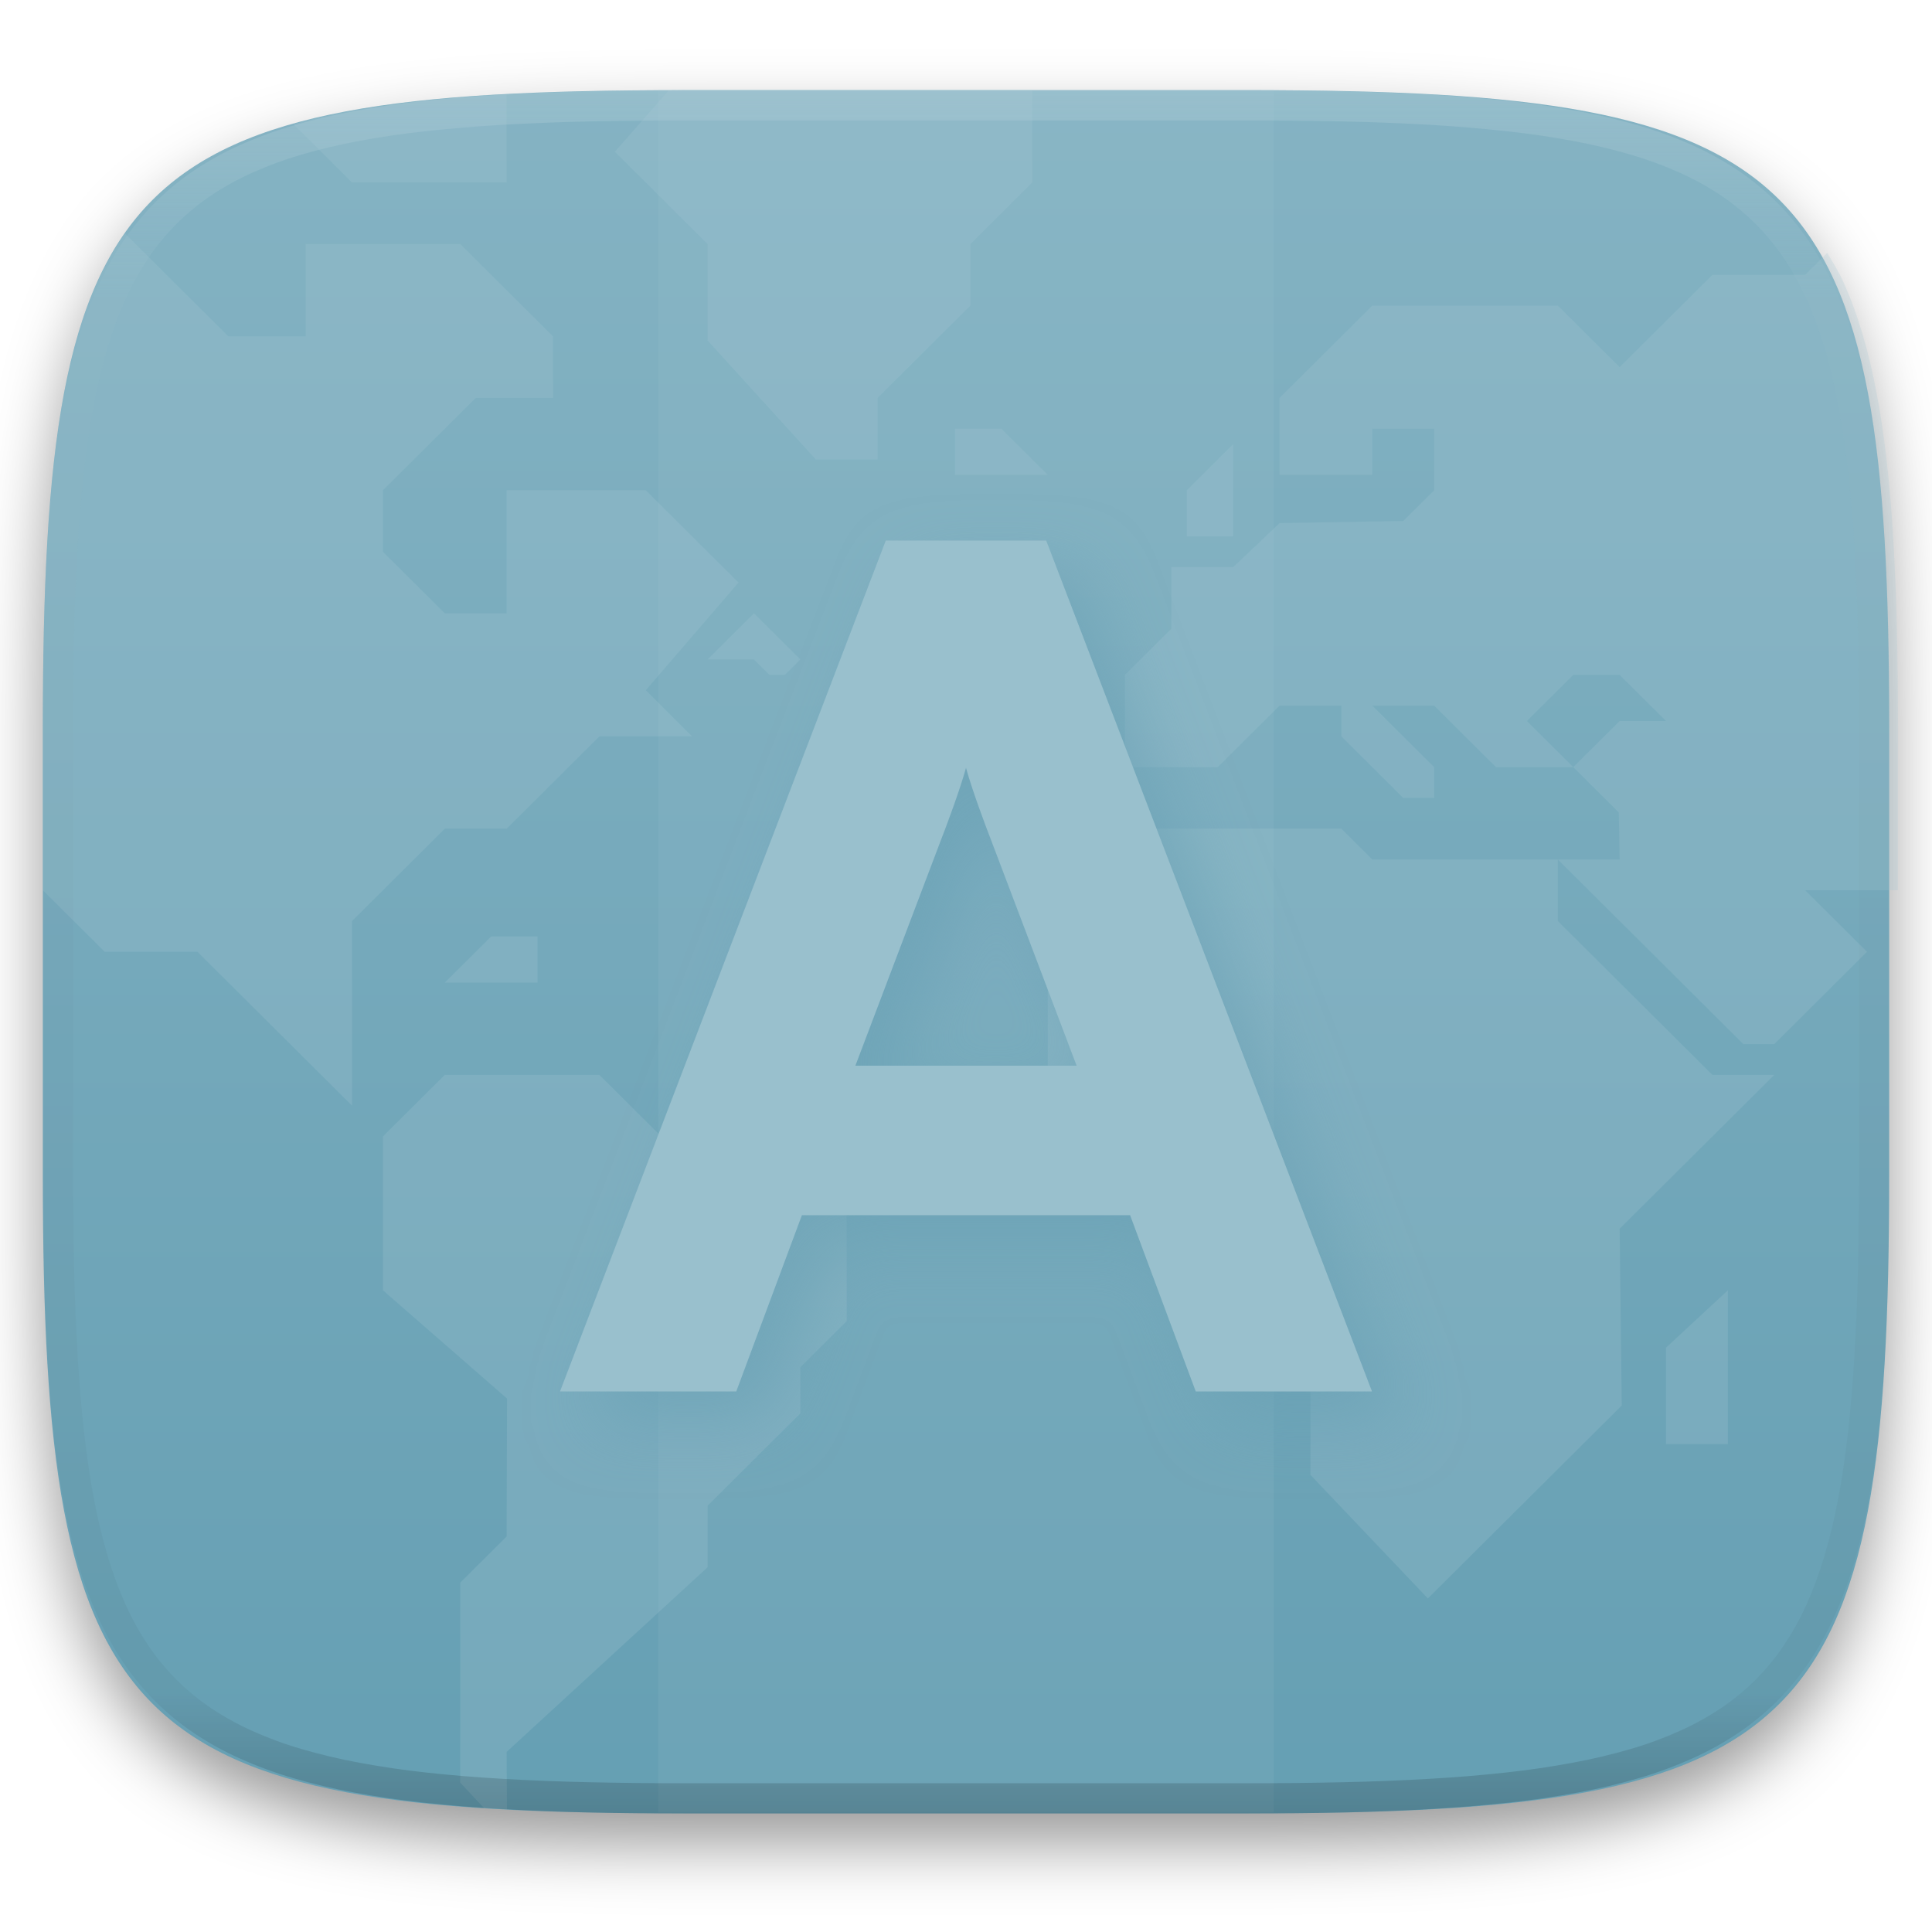
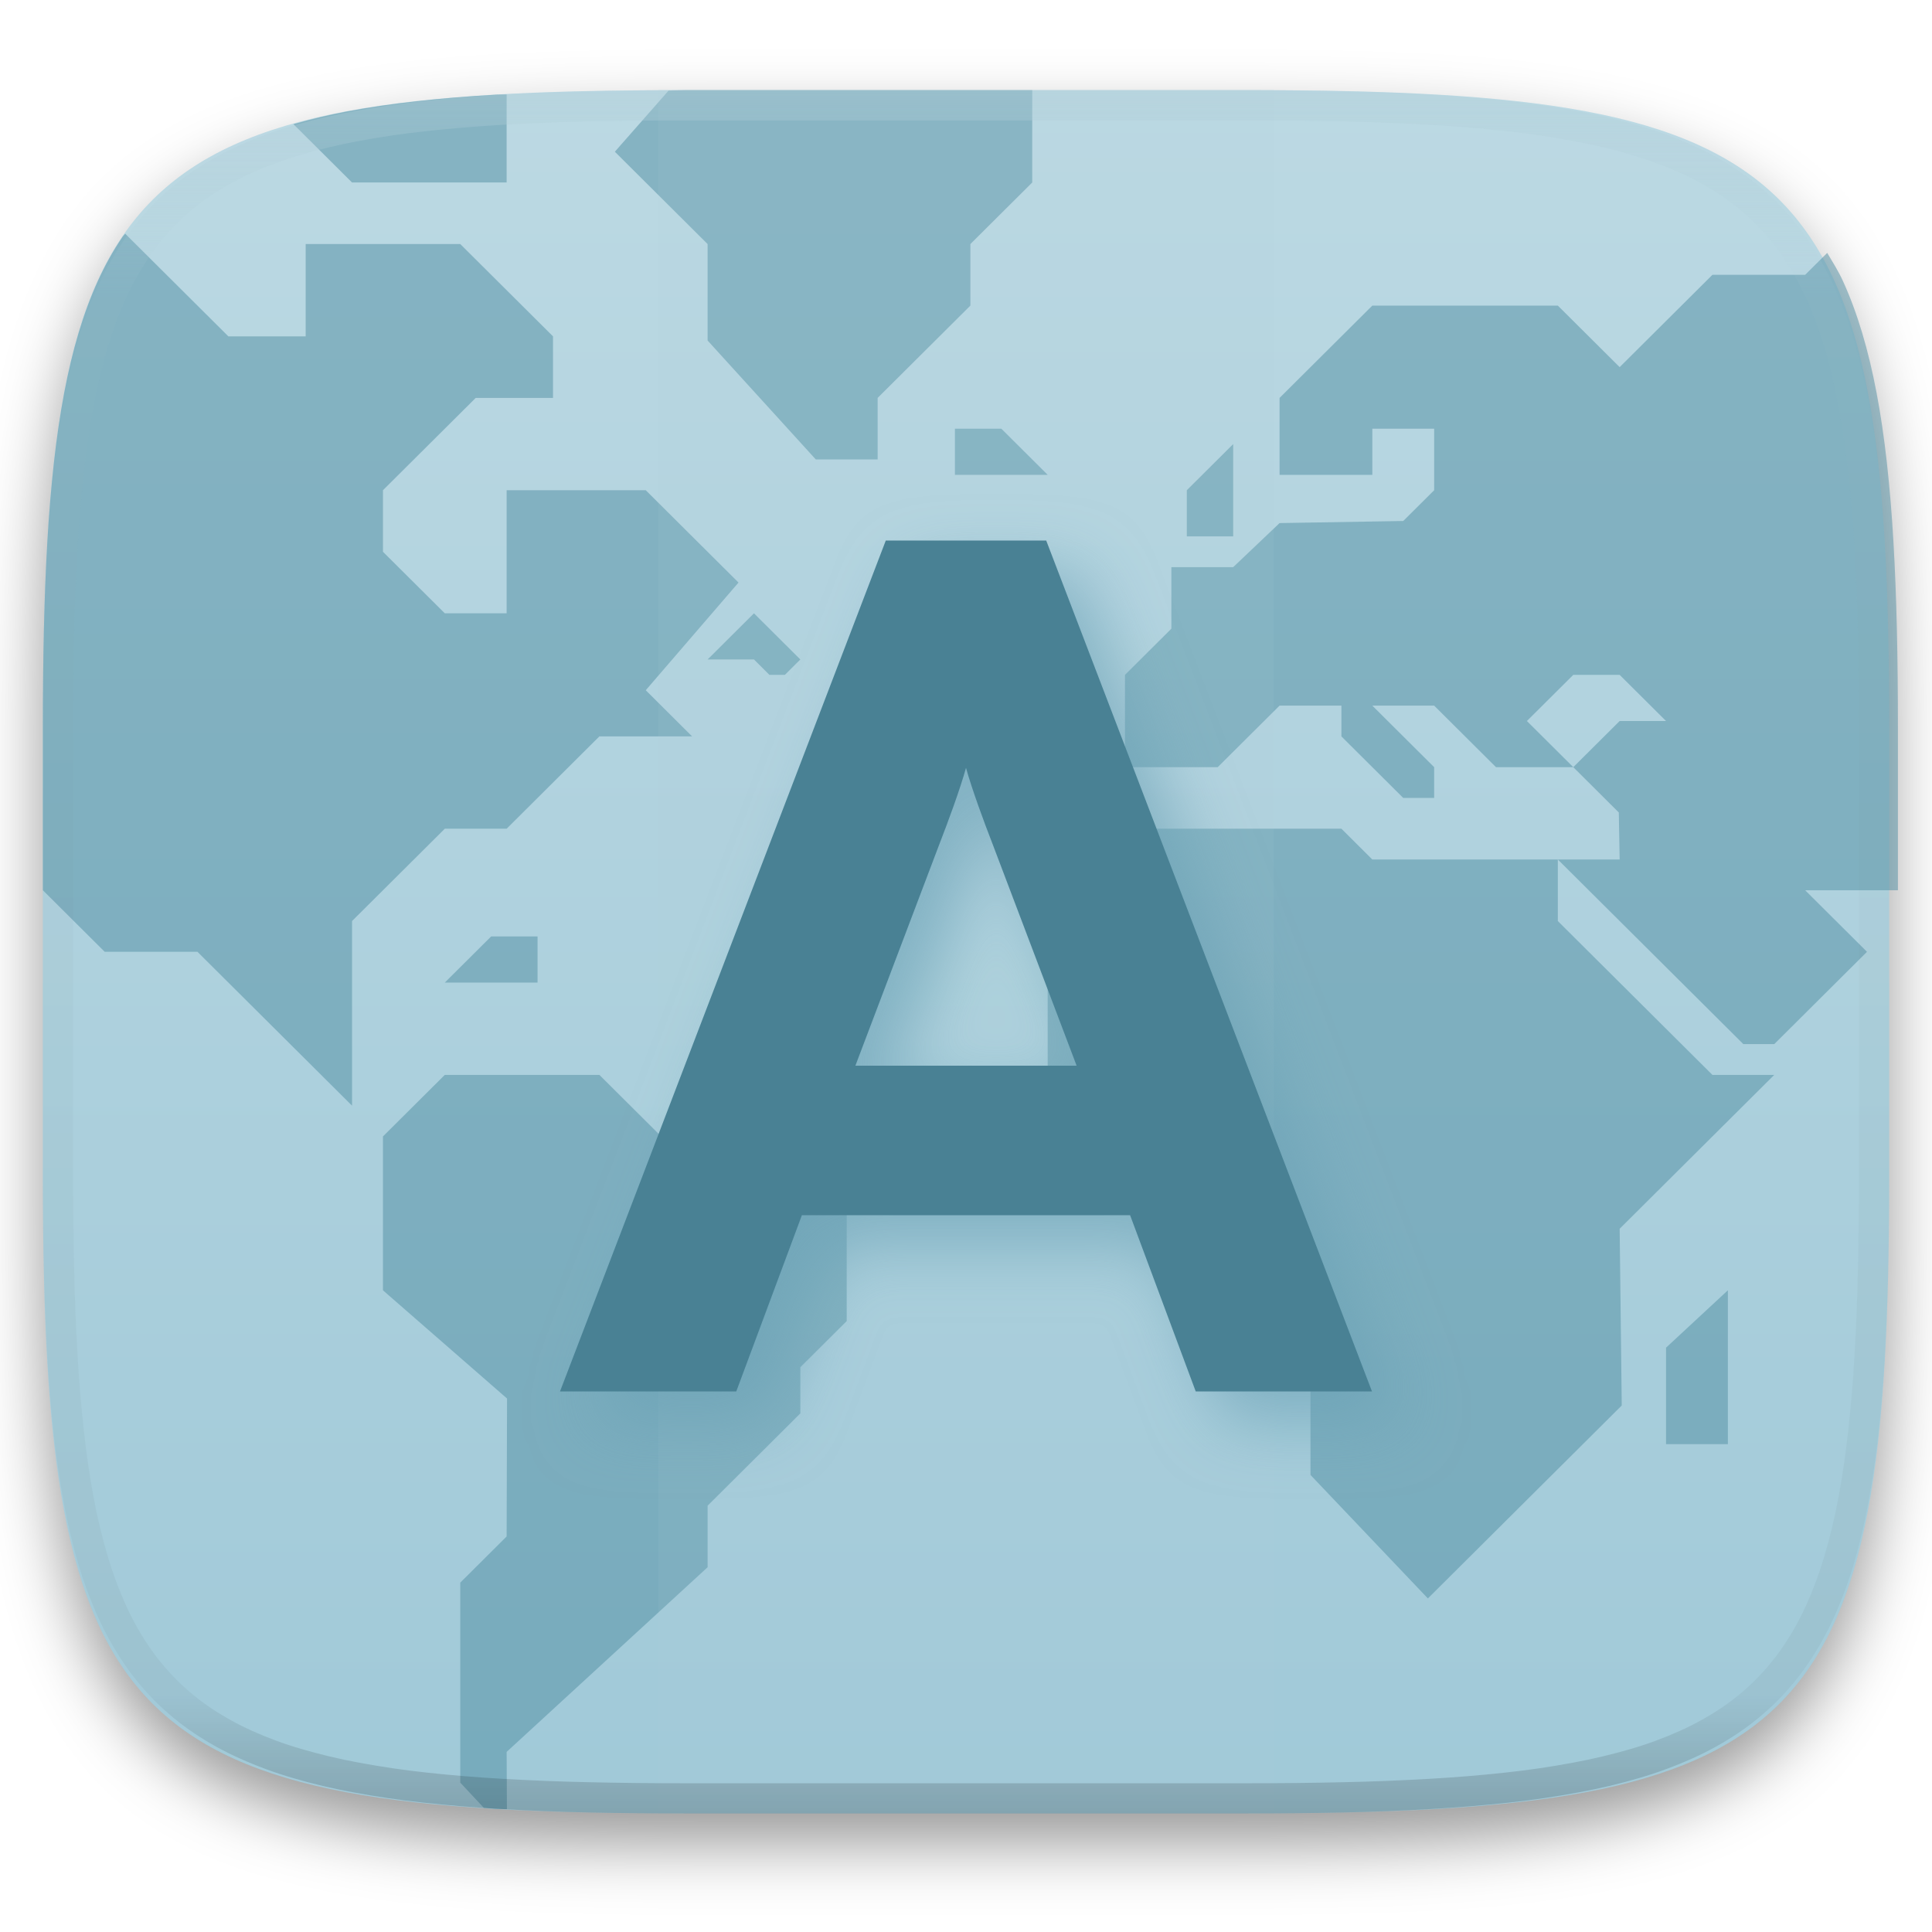
<svg xmlns="http://www.w3.org/2000/svg" style="isolation:isolate" width="256" height="256">
  <g filter="url(#a)">
    <linearGradient id="b" x1=".533" x2=".533" y1="1" gradientTransform="matrix(244.648 0 0 228.338 5.676 11.947)" gradientUnits="userSpaceOnUse">
-       <stop offset="0%" stop-color="#659fb3" />
-       <stop offset="100%" stop-color="#85b3c3" />
+       <stop offset="0%" stop-color="#a0c9d8" />
+       <stop offset="100%" stop-color="#bcd9e3" />
    </linearGradient>
    <path fill="url(#b)" d="M165.685 11.947c74.055 0 84.639 10.557 84.639 84.544v59.251c0 73.986-10.584 84.543-84.639 84.543h-75.37c-74.055 0-84.639-10.557-84.639-84.543V96.491c0-73.987 10.584-84.544 84.639-84.544h75.37z" />
  </g>
  <defs>
    <filter id="a" width="400%" height="400%" x="-200%" y="-200%" color-interpolation-filters="sRGB" filterUnits="objectBoundingBox">
      <feGaussianBlur in="SourceGraphic" stdDeviation="4.294" />
      <feOffset dy="4" result="pf_100_offsetBlur" />
      <feFlood flood-opacity=".4" />
      <feComposite in2="pf_100_offsetBlur" operator="in" result="pf_100_dropShadow" />
      <feBlend in="SourceGraphic" in2="pf_100_dropShadow" />
    </filter>
  </defs>
-   <g opacity=".5">
-     <path fill="none" opacity=".5" d="M166.444 11.95c74.406 0 85.04 10.557 85.04 84.544v59.251c0 73.986-10.634 84.543-85.04 84.543H90.719c-74.405 0-85.039-10.557-85.039-84.543V96.494c0-73.987 10.634-84.544 85.039-84.544h75.725z" />
-     <path fill="#a3c6d2" fill-opacity=".961" opacity=".5" d="M64.121 239.56c.55.036 1.021.098 1.581.131.435.025 1.027.011 1.468.035l-.039-7.592 26.629-24.465v-8.156l12.29-12.233v-6.115l6.144-6.117v-16.309l-8.193-8.156H87.614l-8.193-8.154H58.938l-8.195 8.154v20.389l16.443 14.34-.055 18.279-6.144 6.117v26.502l3.134 3.35zM99.904 81.267l-6.144 6.117h6.144l2.049 2.039h2.048l2.049-2.039-6.146-6.117zm77.838 28.542h-24.58l-14.338 14.271v20.388l10.241 10.194h14.339l6.145 6.116v6.116l4.097 4.077v24.465l15.556 16.365 25.688-25.567-.277-23.418 20.484-20.387h-8.194l-20.483-20.387v-8.155h-24.581l-4.097-4.078z" />
-     <path fill="#a3c6d2" fill-opacity=".961" opacity=".5" d="M251.484 117.964V96.493c0-9.248-.167-17.505-.603-24.875a197.93 197.93 0 0 0-.869-10.4c-.366-3.254-.812-6.298-1.352-9.147-.54-2.848-1.174-5.501-1.914-7.97-.739-2.469-1.585-4.756-2.551-6.871-.614-1.347-1.365-2.511-2.08-3.723l-2.922 2.908h-12.29l-12.29 12.233-8.193-8.155h-24.58l-12.29 12.233v10.193h12.29v-6.117h8.193v8.156l-4.098 4.076-16.385.276-6.146 5.841h-8.193v8.155l-6.146 6.117v12.23h12.29l8.195-8.154h8.193v4.078l8.192 8.155h4.098v-4.079l-8.193-8.154h8.193l8.192 8.154h10.242l-6.144-6.115 6.144-6.115h6.146l6.144 6.115h-6.144l-6.146 6.115 6.034 6.006.112 6.227h-8.193l24.581 24.465h4.095l4.097-4.076 8.193-8.157-8.193-8.154h12.291z" />
-     <path fill="#a3c6d2" fill-opacity=".961" opacity=".5" d="M157.259 71.073v-6.116l6.145-6.116v12.232h-6.145zm63.499 120.286v-12.784l8.194-7.604v20.388h-8.194zM136.775 11.95H90.718c-.789 0-1.348.049-2.123.051l-7.125 8.104 12.29 12.232V45.12l14.339 15.76h8.193v-8.154l12.29-12.233v-8.156l8.193-8.154V11.95zm-10.242 44.852h6.146l6.145 6.116h-12.291v-6.116zM71.228 124.08h-6.145l-6.146 6.117h12.291v-6.117z" />
-     <path fill="#a3c6d2" fill-opacity=".961" opacity=".5" d="M16.585 30.96c-.107.152-.245.268-.35.422a39.514 39.514 0 0 0-3.267 5.848c-.965 2.115-1.811 4.402-2.551 6.871-.74 2.469-1.373 5.122-1.913 7.97-.54 2.849-.986 5.893-1.352 9.147a197.89 197.89 0 0 0-.87 10.4c-.436 7.37-.602 15.627-.602 24.875v21.471l8.193 8.154h12.29l20.485 20.389v-24.465l12.29-12.232h8.193l12.29-12.233h12.29l-6.144-6.117 12.29-14.269-12.29-12.233H67.131v16.309h-8.193l-8.195-8.155v-8.154l12.291-12.232h10.243v-8.157l-12.29-12.232H40.502v12.232H30.26L16.585 30.96zm50.546-18.445c-.429.023-1.005.008-1.429.033-3.705.217-7.189.5-10.461.863-3.272.364-6.334.808-9.199 1.344-2.41.457-4.8 1.024-7.159 1.699l7.765 7.729h20.483V12.515z" />
+   <g>
+     <path fill="none" opacity=".2" d="M166.444 11.95c74.406 0 85.04 10.557 85.04 84.544v59.251c0 73.986-10.634 84.543-85.04 84.543H90.719c-74.405 0-85.039-10.557-85.039-84.543V96.494c0-73.987 10.634-84.544 85.039-84.544h75.725z" />
+     <path fill="#508da1" opacity=".5" d="M64.121 239.56c.55.036 1.021.098 1.581.131.435.025 1.027.011 1.468.035l-.039-7.592 26.629-24.465v-8.156l12.29-12.233v-6.115l6.144-6.117v-16.309l-8.193-8.156H87.614l-8.193-8.154H58.938l-8.195 8.154v20.389l16.443 14.34-.055 18.279-6.144 6.117v26.502l3.134 3.35zM99.904 81.267l-6.144 6.117h6.144l2.049 2.039h2.048l2.049-2.039-6.146-6.117zm77.838 28.542h-24.58l-14.338 14.271v20.388l10.241 10.194h14.339l6.145 6.116v6.116l4.097 4.077v24.465l15.556 16.365 25.688-25.567-.277-23.418 20.484-20.387h-8.194l-20.483-20.387v-8.155h-24.581l-4.097-4.078z" />
+     <path fill="#508da1" opacity=".5" d="M251.484 117.964V96.493c0-9.248-.167-17.505-.603-24.875a197.93 197.93 0 0 0-.869-10.4c-.366-3.254-.812-6.298-1.352-9.147-.54-2.848-1.174-5.501-1.914-7.97-.739-2.469-1.585-4.756-2.551-6.871-.614-1.347-1.365-2.511-2.08-3.723l-2.922 2.908h-12.29l-12.29 12.233-8.193-8.155h-24.58l-12.29 12.233v10.193h12.29v-6.117h8.193v8.156l-4.098 4.076-16.385.276-6.146 5.841h-8.193v8.155l-6.146 6.117v12.23h12.29l8.195-8.154h8.193v4.078l8.192 8.155h4.098v-4.079l-8.193-8.154h8.193l8.192 8.154h10.242l-6.144-6.115 6.144-6.115h6.146l6.144 6.115h-6.144l-6.146 6.115 6.034 6.006.112 6.227h-8.193l24.581 24.465h4.095l4.097-4.076 8.193-8.157-8.193-8.154h12.291z" />
+     <path fill="#508da1" opacity=".5" d="M157.259 71.073v-6.116l6.145-6.116v12.232h-6.145zm63.499 120.286v-12.784l8.194-7.604v20.388h-8.194zM136.775 11.95H90.718c-.789 0-1.348.049-2.123.051l-7.125 8.104 12.29 12.232V45.12l14.339 15.76h8.193v-8.154l12.29-12.233v-8.156l8.193-8.154V11.95zm-10.242 44.852h6.146l6.145 6.116h-12.291v-6.116zM71.228 124.08h-6.145l-6.146 6.117h12.291v-6.117z" />
+     <path fill="#508da1" opacity=".5" d="M16.585 30.96c-.107.152-.245.268-.35.422a39.514 39.514 0 0 0-3.267 5.848c-.965 2.115-1.811 4.402-2.551 6.871-.74 2.469-1.373 5.122-1.913 7.97-.54 2.849-.986 5.893-1.352 9.147a197.89 197.89 0 0 0-.87 10.4c-.436 7.37-.602 15.627-.602 24.875v21.471l8.193 8.154h12.29l20.485 20.389v-24.465l12.29-12.232h8.193l12.29-12.233h12.29l-6.144-6.117 12.29-14.269-12.29-12.233H67.131v16.309h-8.193l-8.195-8.155v-8.154l12.291-12.232h10.243v-8.157l-12.29-12.232H40.502v12.232H30.26L16.585 30.96zm50.546-18.445c-.429.023-1.005.008-1.429.033-3.705.217-7.189.5-10.461.863-3.272.364-6.334.808-9.199 1.344-2.41.457-4.8 1.024-7.159 1.699l7.765 7.729h20.483V12.515z" />
  </g>
  <path fill="#b0ced8" opacity=".1" d="M87.22 11.83h81.549v228.338H87.22V11.83z" />
  <defs>
    <filter id="c" width="400%" height="400%" x="-200%" y="-200%" color-interpolation-filters="sRGB" filterUnits="objectBoundingBox">
      <feGaussianBlur in="SourceGraphic" stdDeviation="4.294" />
      <feOffset dx="4" dy="4" result="pf_100_offsetBlur" />
      <feFlood flood-color="#6aa2b5" flood-opacity=".65" />
      <feComposite in2="pf_100_offsetBlur" operator="in" result="pf_100_dropShadow" />
      <feBlend in="SourceGraphic" in2="pf_100_dropShadow" />
    </filter>
  </defs>
-   <path fill="#99c0cd" fill-rule="evenodd" d="M158.441 184.373h23.355L138.63 71.627h-21.26L74.204 184.373h23.355l8.697-23.354h43.488l8.697 23.354zm-15.784-43.166h-29.314l11.114-29.313c1.127-2.9 2.738-7.248 3.543-10.148.805 2.9 2.416 7.248 3.543 10.148l11.114 29.313z" filter="url(#c)" />
+   <path fill="#498194" fill-rule="evenodd" d="M158.441 184.373h23.355L138.63 71.627h-21.26L74.204 184.373h23.355l8.697-23.354h43.488l8.697 23.354zm-15.784-43.166h-29.314l11.114-29.313c1.127-2.9 2.738-7.248 3.543-10.148.805 2.9 2.416 7.248 3.543 10.148l11.114 29.313z" filter="url(#c)" />
  <g opacity=".4">
    <linearGradient id="d" x1=".517" x2=".517" y2="1" gradientTransform="matrix(244.65 0 0 228.34 5.68 11.95)" gradientUnits="userSpaceOnUse">
      <stop offset="0%" stop-color="#b0ced8" />
      <stop offset="12.5%" stop-color="#b0ced8" stop-opacity=".098" />
      <stop offset="92.5%" stop-opacity=".098" />
      <stop offset="100%" stop-opacity=".498" />
    </linearGradient>
    <path fill="url(#d)" fill-rule="evenodd" d="M165.068 11.951c4.328-.01 8.656.04 12.984.138 3.875.078 7.75.226 11.626.452 3.453.196 6.905.481 10.348.854 3.06.335 6.118.786 9.148 1.346a80.47 80.47 0 0 1 8.046 1.916 53.64 53.64 0 0 1 7.023 2.584 40.413 40.413 0 0 1 6.06 3.35 35.176 35.176 0 0 1 5.134 4.215 35.072 35.072 0 0 1 4.22 5.119 41.692 41.692 0 0 1 3.363 6.042 55.982 55.982 0 0 1 2.597 7.005 80.224 80.224 0 0 1 1.918 8.037 124.43 124.43 0 0 1 1.348 9.127c.374 3.439.659 6.878.856 10.326.226 3.861.373 7.732.462 11.593.088 4.323.138 8.646.128 12.96v58.21c.01 4.324-.04 8.637-.128 12.96a325.177 325.177 0 0 1-.462 11.593 200.984 200.984 0 0 1-.856 10.326 124.691 124.691 0 0 1-1.348 9.137 80.687 80.687 0 0 1-1.918 8.027 55.414 55.414 0 0 1-2.597 7.005 41.18 41.18 0 0 1-3.364 6.042 34.559 34.559 0 0 1-4.22 5.119 35.177 35.177 0 0 1-5.134 4.215 40.412 40.412 0 0 1-6.059 3.35 55.138 55.138 0 0 1-7.023 2.594 77.806 77.806 0 0 1-8.046 1.906 120 120 0 0 1-9.148 1.346c-3.443.373-6.895.658-10.348.854-3.875.226-7.75.374-11.626.462-4.328.088-8.656.138-12.984.128H90.942c-4.328.01-8.656-.04-12.984-.128a328.387 328.387 0 0 1-11.626-.462 203.003 203.003 0 0 1-10.348-.854 120 120 0 0 1-9.148-1.346 77.806 77.806 0 0 1-8.046-1.906 55.139 55.139 0 0 1-7.023-2.594 40.413 40.413 0 0 1-6.06-3.35 35.176 35.176 0 0 1-5.134-4.215 34.56 34.56 0 0 1-4.22-5.119 41.183 41.183 0 0 1-3.363-6.042 55.415 55.415 0 0 1-2.597-7.005 80.682 80.682 0 0 1-1.918-8.027 124.688 124.688 0 0 1-1.348-9.137 200.993 200.993 0 0 1-.856-10.326 325.212 325.212 0 0 1-.462-11.593 569.197 569.197 0 0 1-.128-12.96v-58.21c-.01-4.314.04-8.637.128-12.96.089-3.86.236-7.732.462-11.593.197-3.448.482-6.887.856-10.326.335-3.055.787-6.101 1.348-9.127a80.219 80.219 0 0 1 1.918-8.037 55.983 55.983 0 0 1 2.597-7.005 41.695 41.695 0 0 1 3.364-6.042 35.072 35.072 0 0 1 4.22-5.119 35.176 35.176 0 0 1 5.134-4.215 40.413 40.413 0 0 1 6.059-3.35 53.64 53.64 0 0 1 7.023-2.584 80.47 80.47 0 0 1 8.046-1.916 125.11 125.11 0 0 1 9.148-1.346c3.443-.373 6.895-.658 10.348-.854 3.875-.226 7.75-.374 11.626-.452 4.328-.098 8.656-.148 12.984-.138h74.126zm.01 4.009c4.298-.01 8.597.039 12.895.127 3.827.089 7.653.236 11.48.452 3.383.197 6.766.472 10.13.845 2.971.315 5.932.747 8.863 1.297a75.943 75.943 0 0 1 7.653 1.818 50.493 50.493 0 0 1 6.501 2.397 37.038 37.038 0 0 1 5.47 3.026 30.383 30.383 0 0 1 4.524 3.724 31.05 31.05 0 0 1 3.738 4.519 37.271 37.271 0 0 1 3.03 5.443 51.46 51.46 0 0 1 2.4 6.494 75.563 75.563 0 0 1 1.829 7.634c.54 2.928.974 5.875 1.298 8.842.374 3.36.65 6.73.846 10.11.217 3.822.374 7.634.453 11.456.088 4.293.137 8.577.137 12.87v58.212c0 4.293-.049 8.577-.137 12.87a317.503 317.503 0 0 1-.453 11.456c-.196 3.38-.472 6.75-.846 10.12a121.689 121.689 0 0 1-1.298 8.832 75.562 75.562 0 0 1-1.83 7.634 50.902 50.902 0 0 1-2.4 6.494 36.767 36.767 0 0 1-3.03 5.443 30.615 30.615 0 0 1-3.737 4.53 30.938 30.938 0 0 1-4.525 3.713 37.038 37.038 0 0 1-5.469 3.026 49.07 49.07 0 0 1-6.501 2.397 75.942 75.942 0 0 1-7.653 1.818c-2.931.55-5.892.982-8.863 1.306-3.364.364-6.747.649-10.13.836-3.827.216-7.653.373-11.48.452-4.298.098-8.597.137-12.895.137H90.932c-4.298 0-8.597-.04-12.895-.137a320.093 320.093 0 0 1-11.48-.452 193.696 193.696 0 0 1-10.13-.836 116.71 116.71 0 0 1-8.863-1.306 75.942 75.942 0 0 1-7.653-1.818 49.07 49.07 0 0 1-6.501-2.397 37.038 37.038 0 0 1-5.47-3.026 30.938 30.938 0 0 1-4.524-3.714 30.615 30.615 0 0 1-3.738-4.529 36.766 36.766 0 0 1-3.03-5.443 50.903 50.903 0 0 1-2.4-6.494 75.567 75.567 0 0 1-1.829-7.634 121.69 121.69 0 0 1-1.298-8.832c-.374-3.37-.65-6.74-.846-10.12a317.535 317.535 0 0 1-.453-11.456 623.851 623.851 0 0 1-.137-12.87V97.014c0-4.293.049-8.577.137-12.87.079-3.822.236-7.634.453-11.456.197-3.38.472-6.75.846-10.11.324-2.967.757-5.914 1.298-8.842a75.568 75.568 0 0 1 1.83-7.634 51.46 51.46 0 0 1 2.4-6.494 37.27 37.27 0 0 1 3.03-5.443 31.05 31.05 0 0 1 3.737-4.52 30.384 30.384 0 0 1 4.525-3.723 37.039 37.039 0 0 1 5.469-3.026 50.494 50.494 0 0 1 6.501-2.397 75.943 75.943 0 0 1 7.653-1.818c2.931-.55 5.892-.982 8.863-1.297 3.364-.373 6.747-.648 10.13-.845a344.71 344.71 0 0 1 11.48-.452c4.298-.088 8.597-.137 12.895-.127H165.078z" />
  </g>
</svg>
